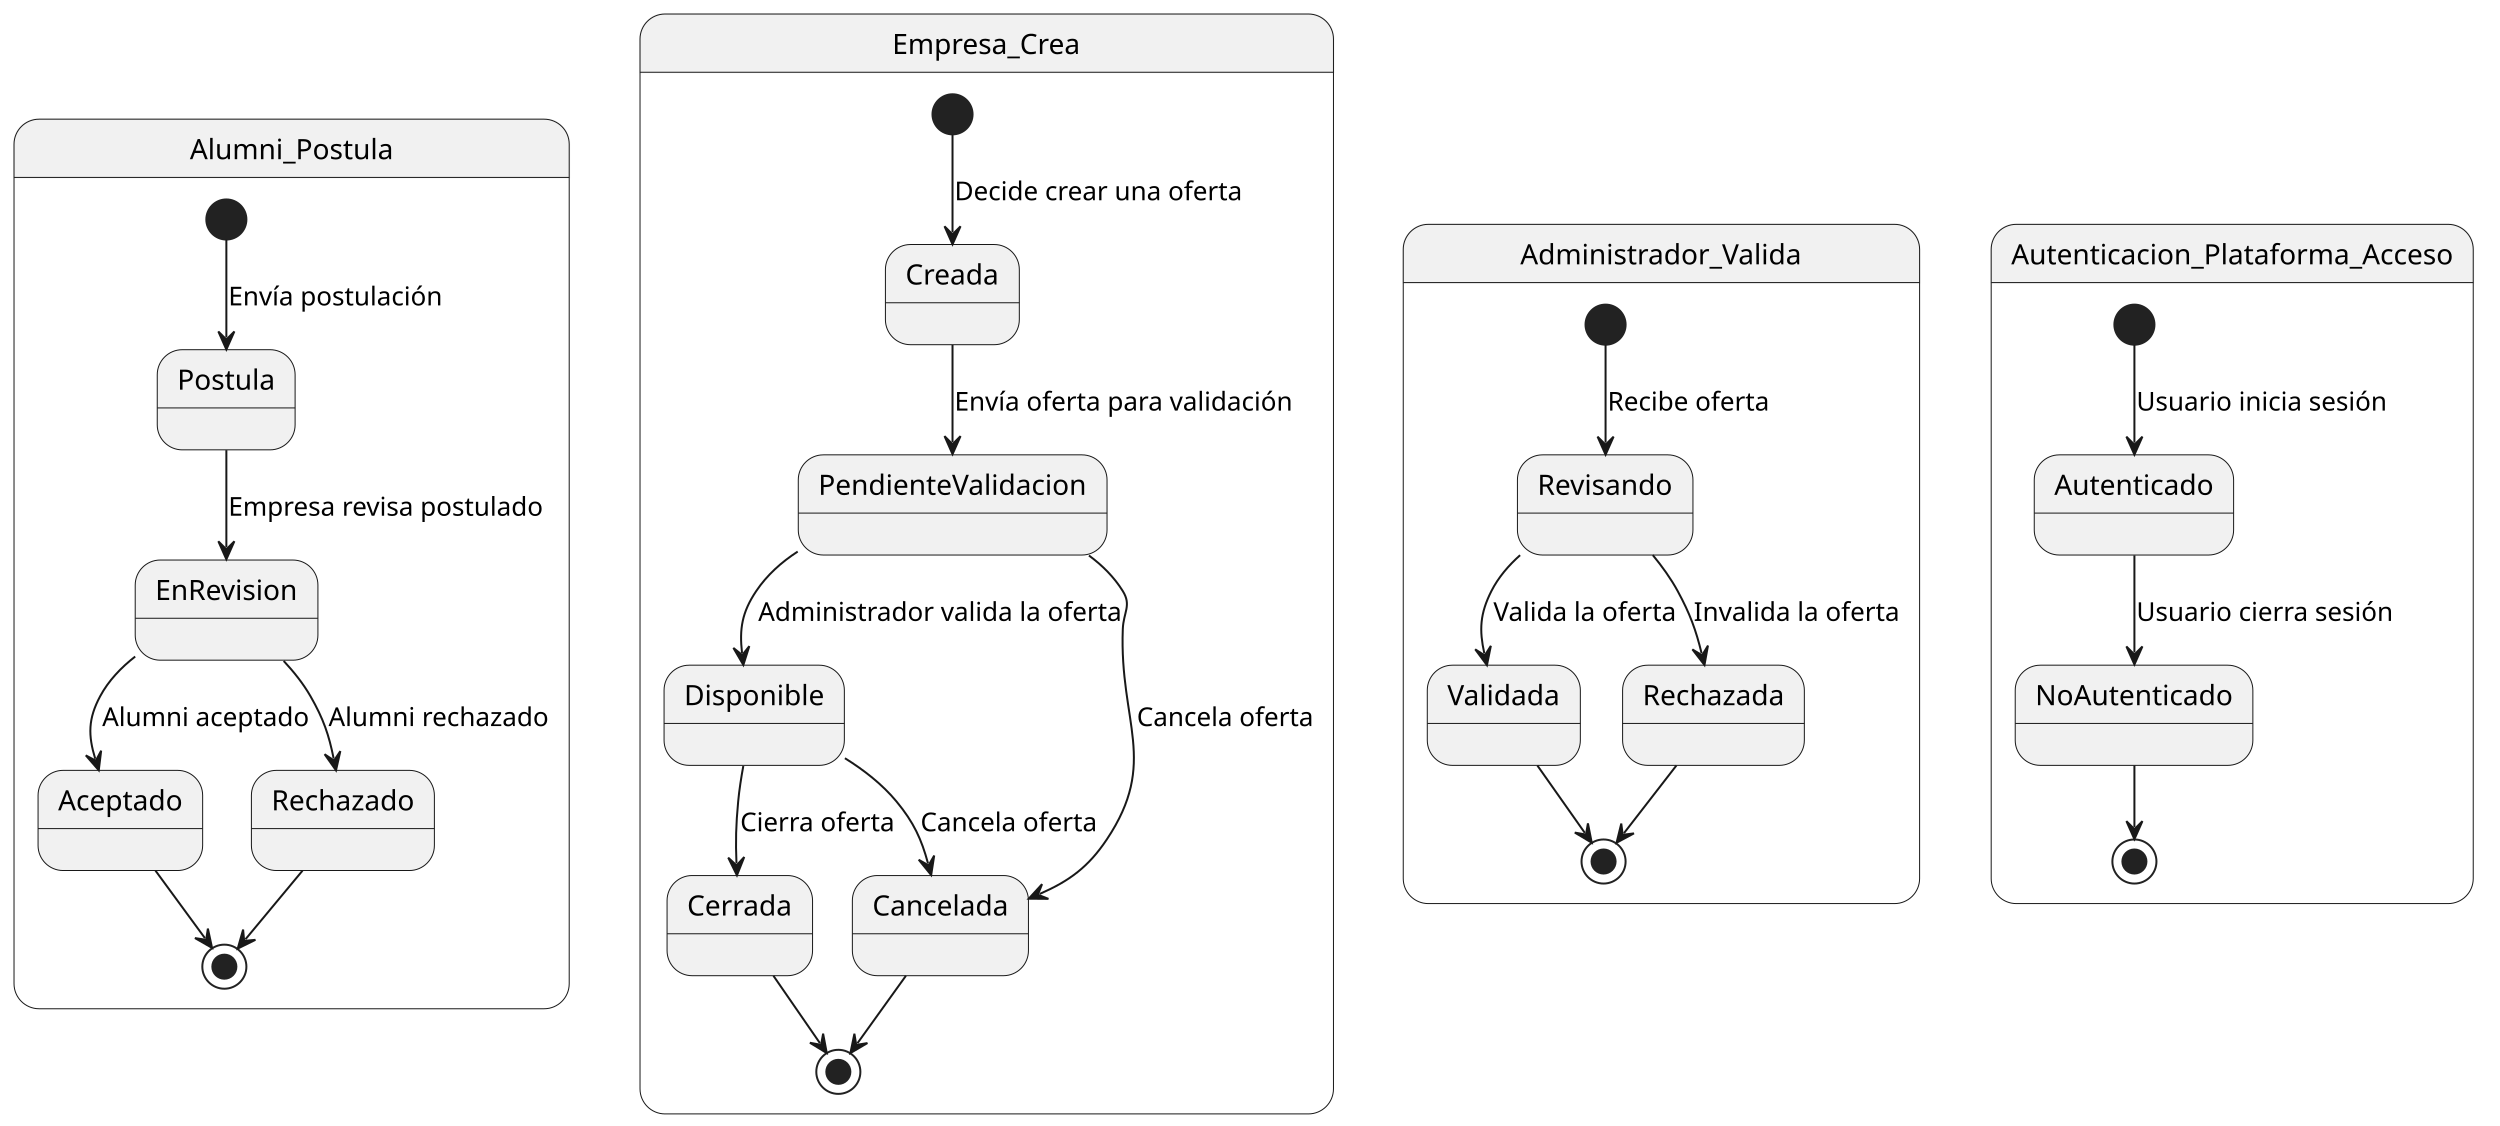
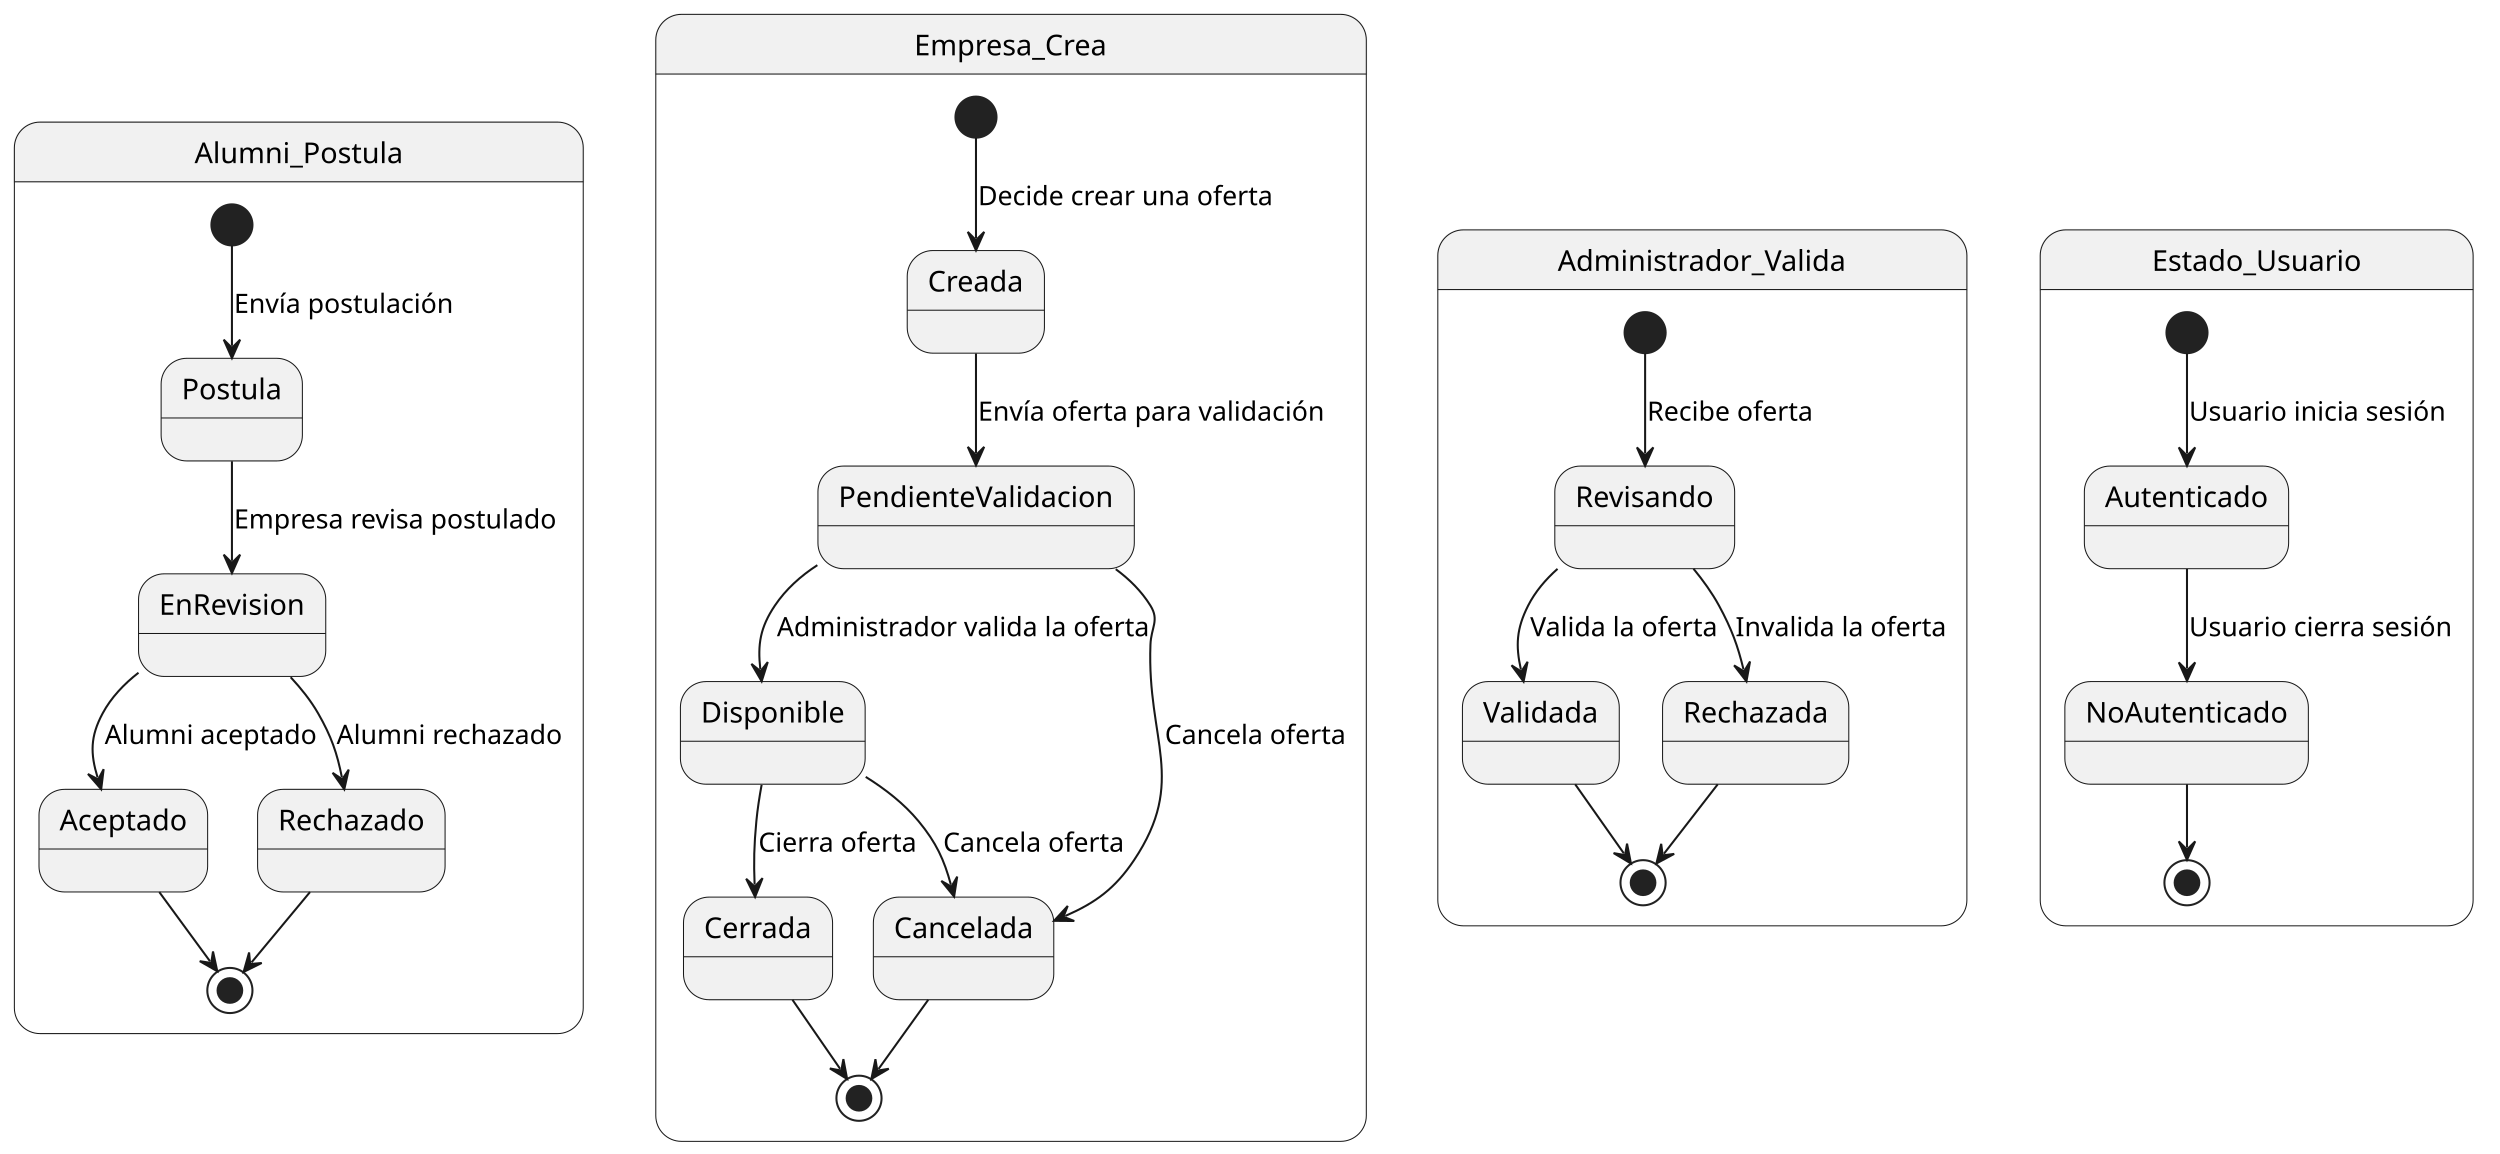
- <svg xmlns="http://www.w3.org/2000/svg" contentStyleType="text/css" height="562px" preserveAspectRatio="none" style="width:1248px;height:562px;background:#FFFFFF;" version="1.1" viewBox="0 0 1248 562" width="1248px" zoomAndPan="magnify">
+ <svg xmlns="http://www.w3.org/2000/svg" contentStyleType="text/css" height="562px" preserveAspectRatio="none" style="width:1218px;height:562px;background:#FFFFFF;" version="1.1" viewBox="0 0 1218 562" width="1218px" zoomAndPan="magnify">
  <defs />
  <g>
    <path d="M19.5,59.5 L271.649,59.5 A12.5,12.5 0 0 1 284.149,72 L284.149,88.568 L7,88.568 L7,72 A12.5,12.5 0 0 1 19.5,59.5 " fill="#F1F1F1" style="stroke:#F1F1F1;stroke-width:1.0;" />
    <rect fill="none" height="444.068" rx="12.5" ry="12.5" style="stroke:#181818;stroke-width:0.5;" width="277.149" x="7" y="59.5" />
    <line style="stroke:#181818;stroke-width:0.5;" x1="7" x2="284.149" y1="88.568" y2="88.568" />
    <text fill="#000000" font-family="sans-serif" font-size="14" lengthAdjust="spacing" textLength="101.598" x="94.776" y="79.466">Alumni_Postula</text>
    <ellipse cx="113" cy="109.568" fill="#222222" rx="10" ry="10" style="stroke:#222222;stroke-width:1.0;" />
    <g id="Alumni_Postula.Postula">
      <rect fill="#F1F1F1" height="50" rx="12.5" ry="12.5" style="stroke:#181818;stroke-width:0.5;" width="68.818" x="78.5" y="174.568" />
      <line style="stroke:#181818;stroke-width:0.5;" x1="78.5" x2="147.318" y1="203.636" y2="203.636" />
      <text fill="#000000" font-family="sans-serif" font-size="14" lengthAdjust="spacing" textLength="48.818" x="88.5" y="194.534">Postula</text>
    </g>
    <g id="Alumni_Postula.EnRevision">
      <rect fill="#F1F1F1" height="50" rx="12.5" ry="12.5" style="stroke:#181818;stroke-width:0.5;" width="91.204" x="67.5" y="279.568" />
      <line style="stroke:#181818;stroke-width:0.5;" x1="67.5" x2="158.704" y1="308.636" y2="308.636" />
      <text fill="#000000" font-family="sans-serif" font-size="14" lengthAdjust="spacing" textLength="71.204" x="77.5" y="299.534">EnRevision</text>
    </g>
    <g id="Alumni_Postula.Aceptado">
      <rect fill="#F1F1F1" height="50" rx="12.5" ry="12.5" style="stroke:#181818;stroke-width:0.5;" width="82.16" x="19" y="384.568" />
      <line style="stroke:#181818;stroke-width:0.5;" x1="19" x2="101.16" y1="413.636" y2="413.636" />
      <text fill="#000000" font-family="sans-serif" font-size="14" lengthAdjust="spacing" textLength="62.16" x="29" y="404.534">Aceptado</text>
    </g>
    <g id="Alumni_Postula.Rechazado">
      <rect fill="#F1F1F1" height="50" rx="12.5" ry="12.5" style="stroke:#181818;stroke-width:0.5;" width="91.344" x="125.5" y="384.568" />
      <line style="stroke:#181818;stroke-width:0.5;" x1="125.5" x2="216.844" y1="413.636" y2="413.636" />
      <text fill="#000000" font-family="sans-serif" font-size="14" lengthAdjust="spacing" textLength="71.344" x="135.5" y="404.534">Rechazado</text>
    </g>
    <ellipse cx="112" cy="482.568" fill="none" rx="11" ry="11" style="stroke:#222222;stroke-width:1.0;" />
    <ellipse cx="112" cy="482.568" fill="#222222" rx="6" ry="6" style="stroke:#222222;stroke-width:1.0;" />
    <g id="link_*start*Alumni_Postula_Postula">
      <path d="M113,119.658 C113,132.478 113,150.338 113,168.478 " fill="none" id="*start*Alumni_Postula-to-Postula" style="stroke:#181818;stroke-width:1.0;" />
      <polygon fill="#181818" points="113,174.478,117,165.478,113,169.478,109,165.478,113,174.478" style="stroke:#181818;stroke-width:1.0;" />
      <text fill="#000000" font-family="sans-serif" font-size="13" lengthAdjust="spacing" textLength="106.847" x="114" y="152.465">Envía postulación</text>
    </g>
    <g id="link_Postula_EnRevision">
      <path d="M113,224.718 C113,241.128 113,256.758 113,273.218 " fill="none" id="Postula-to-EnRevision" style="stroke:#181818;stroke-width:1.0;" />
      <polygon fill="#181818" points="113,279.218,117,270.218,113,274.218,109,270.218,113,279.218" style="stroke:#181818;stroke-width:1.0;" />
      <text fill="#000000" font-family="sans-serif" font-size="13" lengthAdjust="spacing" textLength="157.859" x="114" y="257.465">Empresa revisa postulado</text>
    </g>
    <g id="link_EnRevision_Aceptado">
      <path d="M67.48,327.748 C60.45,333.228 54.16,339.798 50,347.568 C43.97,358.828 43.954,367.061 47.544,378.791 " fill="none" id="EnRevision-to-Aceptado" style="stroke:#181818;stroke-width:1.0;" />
      <polygon fill="#181818" points="49.3,384.528,50.491,374.751,47.837,379.747,42.841,377.093,49.3,384.528" style="stroke:#181818;stroke-width:1.0;" />
      <text fill="#000000" font-family="sans-serif" font-size="13" lengthAdjust="spacing" textLength="103.324" x="51" y="362.465">Alumni aceptado</text>
    </g>
    <g id="link_EnRevision_Rechazado">
      <path d="M141.61,329.948 C146.64,335.328 151.41,341.308 155,347.568 C161.48,358.868 164.23,366.963 166.56,378.683 " fill="none" id="EnRevision-to-Rechazado" style="stroke:#181818;stroke-width:1.0;" />
      <polygon fill="#181818" points="167.73,384.568,169.898,374.961,166.755,379.664,162.052,376.521,167.73,384.568" style="stroke:#181818;stroke-width:1.0;" />
      <text fill="#000000" font-family="sans-serif" font-size="13" lengthAdjust="spacing" textLength="110.149" x="164" y="362.465">Alumni rechazado</text>
    </g>
    <g id="link_Aceptado_*end*Alumni_Postula">
      <path d="M77.6,434.608 C87.39,447.958 95.409,458.895 102.319,468.345 " fill="none" id="Aceptado-to-*end*Alumni_Postula" style="stroke:#181818;stroke-width:1.0;" />
      <polygon fill="#181818" points="105.86,473.188,103.777,463.562,102.909,469.152,97.319,468.284,105.86,473.188" style="stroke:#181818;stroke-width:1.0;" />
    </g>
    <g id="link_Rechazado_*end*Alumni_Postula">
      <path d="M151.03,434.608 C139.79,448.118 130.337,459.515 122.517,468.915 " fill="none" id="Rechazado-to-*end*Alumni_Postula" style="stroke:#181818;stroke-width:1.0;" />
      <polygon fill="#181818" points="118.68,473.528,127.511,469.167,121.878,469.684,121.361,464.051,118.68,473.528" style="stroke:#181818;stroke-width:1.0;" />
    </g>
    <path d="M332,7 L653.166,7 A12.5,12.5 0 0 1 665.666,19.5 L665.666,36.068 L319.5,36.068 L319.5,19.5 A12.5,12.5 0 0 1 332,7 " fill="#F1F1F1" style="stroke:#F1F1F1;stroke-width:1.0;" />
    <rect fill="none" height="549.068" rx="12.5" ry="12.5" style="stroke:#181818;stroke-width:0.5;" width="346.166" x="319.5" y="7" />
    <line style="stroke:#181818;stroke-width:0.5;" x1="319.5" x2="665.666" y1="36.068" y2="36.068" />
    <text fill="#000000" font-family="sans-serif" font-size="14" lengthAdjust="spacing" textLength="94.318" x="445.424" y="26.966">Empresa_Crea</text>
    <ellipse cx="475.5" cy="57.068" fill="#222222" rx="10" ry="10" style="stroke:#222222;stroke-width:1.0;" />
    <g id="Empresa_Crea.Creada">
      <rect fill="#F1F1F1" height="50" rx="12.5" ry="12.5" style="stroke:#181818;stroke-width:0.5;" width="66.844" x="442" y="122.068" />
      <line style="stroke:#181818;stroke-width:0.5;" x1="442" x2="508.844" y1="151.136" y2="151.136" />
      <text fill="#000000" font-family="sans-serif" font-size="14" lengthAdjust="spacing" textLength="46.844" x="452" y="142.034">Creada</text>
    </g>
    <g id="Empresa_Crea.PendienteValidacion">
      <rect fill="#F1F1F1" height="50" rx="12.5" ry="12.5" style="stroke:#181818;stroke-width:0.5;" width="154.133" x="398.5" y="227.068" />
      <line style="stroke:#181818;stroke-width:0.5;" x1="398.5" x2="552.634" y1="256.136" y2="256.136" />
      <text fill="#000000" font-family="sans-serif" font-size="14" lengthAdjust="spacing" textLength="134.133" x="408.5" y="247.034">PendienteValidacion</text>
    </g>
    <g id="Empresa_Crea.Disponible">
      <rect fill="#F1F1F1" height="50" rx="12.5" ry="12.5" style="stroke:#181818;stroke-width:0.5;" width="90" x="331.5" y="332.068" />
      <line style="stroke:#181818;stroke-width:0.5;" x1="331.5" x2="421.5" y1="361.136" y2="361.136" />
      <text fill="#000000" font-family="sans-serif" font-size="14" lengthAdjust="spacing" textLength="70" x="341.5" y="352.034">Disponible</text>
    </g>
    <g id="Empresa_Crea.Cancelada">
      <rect fill="#F1F1F1" height="50" rx="12.5" ry="12.5" style="stroke:#181818;stroke-width:0.5;" width="87.9" x="425.5" y="437.068" />
      <line style="stroke:#181818;stroke-width:0.5;" x1="425.5" x2="513.4" y1="466.136" y2="466.136" />
      <text fill="#000000" font-family="sans-serif" font-size="14" lengthAdjust="spacing" textLength="67.9" x="435.5" y="457.034">Cancelada</text>
    </g>
    <g id="Empresa_Crea.Cerrada">
      <rect fill="#F1F1F1" height="50" rx="12.5" ry="12.5" style="stroke:#181818;stroke-width:0.5;" width="72.626" x="333" y="437.068" />
      <line style="stroke:#181818;stroke-width:0.5;" x1="333" x2="405.626" y1="466.136" y2="466.136" />
      <text fill="#000000" font-family="sans-serif" font-size="14" lengthAdjust="spacing" textLength="52.626" x="343" y="457.034">Cerrada</text>
    </g>
    <ellipse cx="418.5" cy="535.068" fill="none" rx="11" ry="11" style="stroke:#222222;stroke-width:1.0;" />
    <ellipse cx="418.5" cy="535.068" fill="#222222" rx="6" ry="6" style="stroke:#222222;stroke-width:1.0;" />
    <g id="link_*start*Empresa_Crea_Creada">
      <path d="M475.5,67.158 C475.5,79.978 475.5,97.838 475.5,115.978 " fill="none" id="*start*Empresa_Crea-to-Creada" style="stroke:#181818;stroke-width:1.0;" />
      <polygon fill="#181818" points="475.5,121.978,479.5,112.978,475.5,116.978,471.5,112.978,475.5,121.978" style="stroke:#181818;stroke-width:1.0;" />
      <text fill="#000000" font-family="sans-serif" font-size="13" lengthAdjust="spacing" textLength="143.871" x="476.5" y="99.965">Decide crear una oferta</text>
    </g>
    <g id="link_Creada_PendienteValidacion">
      <path d="M475.5,172.218 C475.5,188.628 475.5,204.258 475.5,220.718 " fill="none" id="Creada-to-PendienteValidacion" style="stroke:#181818;stroke-width:1.0;" />
      <polygon fill="#181818" points="475.5,226.718,479.5,217.718,475.5,221.718,471.5,217.718,475.5,226.718" style="stroke:#181818;stroke-width:1.0;" />
      <text fill="#000000" font-family="sans-serif" font-size="13" lengthAdjust="spacing" textLength="169.013" x="476.5" y="204.965">Envía oferta para validación</text>
    </g>
    <g id="link_PendienteValidacion_Disponible">
      <path d="M398.21,275.348 C390.09,280.598 382.86,287.078 377.5,295.068 C370.36,305.708 369.076,313.955 370.416,325.985 " fill="none" id="PendienteValidacion-to-Disponible" style="stroke:#181818;stroke-width:1.0;" />
      <polygon fill="#181818" points="371.08,331.948,374.059,322.56,370.526,326.979,366.108,323.446,371.08,331.948" style="stroke:#181818;stroke-width:1.0;" />
      <text fill="#000000" font-family="sans-serif" font-size="13" lengthAdjust="spacing" textLength="181.714" x="378.5" y="309.965">Administrador valida la oferta</text>
    </g>
    <g id="link_PendienteValidacion_Cancelada">
      <path d="M543.6,277.308 C550.27,282.218 556.16,288.078 560.5,295.068 C564.96,302.238 560.82,305.628 560.5,314.068 C558.72,360.838 578.51,380.158 552.5,419.068 C543.35,432.768 533.813,439.817 519.033,446.238 " fill="none" id="PendienteValidacion-to-Cancelada" style="stroke:#181818;stroke-width:1.0;" />
      <polygon fill="#181818" points="513.53,448.628,523.379,448.711,518.116,446.636,520.191,441.373,513.53,448.628" style="stroke:#181818;stroke-width:1.0;" />
      <text fill="#000000" font-family="sans-serif" font-size="13" lengthAdjust="spacing" textLength="88.166" x="567.5" y="362.465">Cancela oferta</text>
    </g>
    <g id="link_Disponible_Cerrada">
      <path d="M371.06,382.388 C370,388.158 369.04,394.308 368.5,400.068 C367.36,412.198 367.205,419.743 367.645,430.983 " fill="none" id="Disponible-to-Cerrada" style="stroke:#181818;stroke-width:1.0;" />
      <polygon fill="#181818" points="367.88,436.978,371.525,427.828,367.684,431.982,363.531,428.141,367.88,436.978" style="stroke:#181818;stroke-width:1.0;" />
      <text fill="#000000" font-family="sans-serif" font-size="13" lengthAdjust="spacing" textLength="77.337" x="369.5" y="414.965">Cierra oferta</text>
    </g>
    <g id="link_Disponible_Cancelada">
      <path d="M421.78,378.498 C431.24,384.388 440.47,391.568 447.5,400.068 C456.19,410.558 460.014,418.976 463.274,431.036 " fill="none" id="Disponible-to-Cancelada" style="stroke:#181818;stroke-width:1.0;" />
      <polygon fill="#181818" points="464.84,436.828,466.353,427.096,463.535,432.001,458.63,429.183,464.84,436.828" style="stroke:#181818;stroke-width:1.0;" />
      <text fill="#000000" font-family="sans-serif" font-size="13" lengthAdjust="spacing" textLength="88.166" x="459.5" y="414.965">Cancela oferta</text>
    </g>
    <g id="link_Cerrada_*end*Empresa_Crea">
      <path d="M386.09,487.108 C395.31,500.458 402.793,511.299 409.313,520.749 " fill="none" id="Cerrada-to-*end*Empresa_Crea" style="stroke:#181818;stroke-width:1.0;" />
      <polygon fill="#181818" points="412.72,525.688,410.901,516.008,409.88,521.572,404.317,520.552,412.72,525.688" style="stroke:#181818;stroke-width:1.0;" />
    </g>
    <g id="link_Cancelada_*end*Empresa_Crea">
      <path d="M452.23,487.108 C442.64,500.458 434.798,511.363 428.018,520.813 " fill="none" id="Cancelada-to-*end*Empresa_Crea" style="stroke:#181818;stroke-width:1.0;" />
      <polygon fill="#181818" points="424.52,525.688,433.017,520.707,427.435,521.625,426.517,516.043,424.52,525.688" style="stroke:#181818;stroke-width:1.0;" />
    </g>
    <path d="M713,112 L945.765,112 A12.5,12.5 0 0 1 958.265,124.5 L958.265,141.068 L700.5,141.068 L700.5,124.5 A12.5,12.5 0 0 1 713,112 " fill="#F1F1F1" style="stroke:#F1F1F1;stroke-width:1.0;" />
    <rect fill="none" height="339.068" rx="12.5" ry="12.5" style="stroke:#181818;stroke-width:0.5;" width="257.765" x="700.5" y="112" />
    <line style="stroke:#181818;stroke-width:0.5;" x1="700.5" x2="958.265" y1="141.068" y2="141.068" />
    <text fill="#000000" font-family="sans-serif" font-size="14" lengthAdjust="spacing" textLength="140.938" x="758.914" y="131.966">Administrador_Valida</text>
    <ellipse cx="801.5" cy="162.068" fill="#222222" rx="10" ry="10" style="stroke:#222222;stroke-width:1.0;" />
    <g id="Administrador_Valida.Revisando">
      <rect fill="#F1F1F1" height="50" rx="12.5" ry="12.5" style="stroke:#181818;stroke-width:0.5;" width="87.62" x="757.5" y="227.068" />
      <line style="stroke:#181818;stroke-width:0.5;" x1="757.5" x2="845.12" y1="256.136" y2="256.136" />
      <text fill="#000000" font-family="sans-serif" font-size="14" lengthAdjust="spacing" textLength="67.62" x="767.5" y="247.034">Revisando</text>
    </g>
    <g id="Administrador_Valida.Validada">
      <rect fill="#F1F1F1" height="50" rx="12.5" ry="12.5" style="stroke:#181818;stroke-width:0.5;" width="76.406" x="712.5" y="332.068" />
      <line style="stroke:#181818;stroke-width:0.5;" x1="712.5" x2="788.906" y1="361.136" y2="361.136" />
      <text fill="#000000" font-family="sans-serif" font-size="14" lengthAdjust="spacing" textLength="56.406" x="722.5" y="352.034">Validada</text>
    </g>
    <g id="Administrador_Valida.Rechazada">
      <rect fill="#F1F1F1" height="50" rx="12.5" ry="12.5" style="stroke:#181818;stroke-width:0.5;" width="90.728" x="810" y="332.068" />
      <line style="stroke:#181818;stroke-width:0.5;" x1="810" x2="900.728" y1="361.136" y2="361.136" />
      <text fill="#000000" font-family="sans-serif" font-size="14" lengthAdjust="spacing" textLength="70.728" x="820" y="352.034">Rechazada</text>
    </g>
    <ellipse cx="800.5" cy="430.068" fill="none" rx="11" ry="11" style="stroke:#222222;stroke-width:1.0;" />
    <ellipse cx="800.5" cy="430.068" fill="#222222" rx="6" ry="6" style="stroke:#222222;stroke-width:1.0;" />
    <g id="link_*start*Administrador_Valida_Revisando">
      <path d="M801.5,172.158 C801.5,184.978 801.5,202.838 801.5,220.978 " fill="none" id="*start*Administrador_Valida-to-Revisando" style="stroke:#181818;stroke-width:1.0;" />
      <polygon fill="#181818" points="801.5,226.978,805.5,217.978,801.5,221.978,797.5,217.978,801.5,226.978" style="stroke:#181818;stroke-width:1.0;" />
      <text fill="#000000" font-family="sans-serif" font-size="13" lengthAdjust="spacing" textLength="80.743" x="802.5" y="204.965">Recibe oferta</text>
    </g>
    <g id="link_Revisando_Validada">
      <path d="M758.83,277.148 C753.05,282.298 747.94,288.268 744.5,295.068 C738.79,306.368 738.38,314.49 740.981,326.21 " fill="none" id="Revisando-to-Validada" style="stroke:#181818;stroke-width:1.0;" />
      <polygon fill="#181818" points="742.28,332.068,744.236,322.415,741.197,327.187,736.426,324.148,742.28,332.068" style="stroke:#181818;stroke-width:1.0;" />
      <text fill="#000000" font-family="sans-serif" font-size="13" lengthAdjust="spacing" textLength="91.52" x="745.5" y="309.965">Valida la oferta</text>
    </g>
    <g id="link_Revisando_Rechazada">
      <path d="M825.07,277.098 C829.67,282.678 834.11,288.828 837.5,295.068 C843.72,306.518 846.604,314.54 849.444,326.15 " fill="none" id="Revisando-to-Rechazada" style="stroke:#181818;stroke-width:1.0;" />
      <polygon fill="#181818" points="850.87,331.978,852.617,322.285,849.682,327.121,844.846,324.186,850.87,331.978" style="stroke:#181818;stroke-width:1.0;" />
      <text fill="#000000" font-family="sans-serif" font-size="13" lengthAdjust="spacing" textLength="102.765" x="845.5" y="309.965">Invalida la oferta</text>
    </g>
    <g id="link_Validada_*end*Administrador_Valida">
      <path d="M767.43,382.108 C776.83,395.458 784.497,406.331 791.147,415.781 " fill="none" id="Validada-to-*end*Administrador_Valida" style="stroke:#181818;stroke-width:1.0;" />
      <polygon fill="#181818" points="794.6,420.688,792.692,411.026,791.722,416.599,786.149,415.63,794.6,420.688" style="stroke:#181818;stroke-width:1.0;" />
    </g>
    <g id="link_Rechazada_*end*Administrador_Valida">
      <path d="M836.88,382.108 C826.53,395.458 817.984,406.495 810.664,415.945 " fill="none" id="Rechazada-to-*end*Administrador_Valida" style="stroke:#181818;stroke-width:1.0;" />
      <polygon fill="#181818" points="806.99,420.688,815.664,416.022,810.052,416.735,809.339,411.123,806.99,420.688" style="stroke:#181818;stroke-width:1.0;" />
    </g>
-     <path d="M1006.5,112 L1222.139,112 A12.5,12.5 0 0 1 1234.639,124.5 L1234.639,141.068 L994,141.068 L994,124.5 A12.5,12.5 0 0 1 1006.5,112 " fill="#F1F1F1" style="stroke:#F1F1F1;stroke-width:1.0;" />
-     <rect fill="none" height="339.068" rx="12.5" ry="12.5" style="stroke:#181818;stroke-width:0.5;" width="240.639" x="994" y="112" />
-     <line style="stroke:#181818;stroke-width:0.5;" x1="994" x2="1234.639" y1="141.068" y2="141.068" />
-     <text fill="#000000" font-family="sans-serif" font-size="14" lengthAdjust="spacing" textLength="220.639" x="1004" y="131.966">Autenticacion_Plataforma_Acceso</text>
+     <path d="M1006.5,112 L1192.401,112 A12.5,12.5 0 0 1 1204.901,124.5 L1204.901,141.068 L994,141.068 L994,124.5 A12.5,12.5 0 0 1 1006.5,112 " fill="#F1F1F1" style="stroke:#F1F1F1;stroke-width:1.0;" />
+     <rect fill="none" height="339.068" rx="12.5" ry="12.5" style="stroke:#181818;stroke-width:0.5;" width="210.901" x="994" y="112" />
+     <line style="stroke:#181818;stroke-width:0.5;" x1="994" x2="1204.901" y1="141.068" y2="141.068" />
+     <text fill="#000000" font-family="sans-serif" font-size="14" lengthAdjust="spacing" textLength="102.004" x="1048.449" y="131.966">Estado_Usuario</text>
    <ellipse cx="1065.5" cy="162.068" fill="#222222" rx="10" ry="10" style="stroke:#222222;stroke-width:1.0;" />
-     <g id="Autenticacion_Plataforma_Acceso.Autenticado">
+     <g id="Estado_Usuario.Autenticado">
      <rect fill="#F1F1F1" height="50" rx="12.5" ry="12.5" style="stroke:#181818;stroke-width:0.5;" width="99.52" x="1015.5" y="227.068" />
      <line style="stroke:#181818;stroke-width:0.5;" x1="1015.5" x2="1115.02" y1="256.136" y2="256.136" />
      <text fill="#000000" font-family="sans-serif" font-size="14" lengthAdjust="spacing" textLength="79.52" x="1025.5" y="247.034">Autenticado</text>
    </g>
-     <g id="Autenticacion_Plataforma_Acceso.NoAutenticado">
+     <g id="Estado_Usuario.NoAutenticado">
      <rect fill="#F1F1F1" height="50" rx="12.5" ry="12.5" style="stroke:#181818;stroke-width:0.5;" width="118.63" x="1006" y="332.068" />
      <line style="stroke:#181818;stroke-width:0.5;" x1="1006" x2="1124.63" y1="361.136" y2="361.136" />
      <text fill="#000000" font-family="sans-serif" font-size="14" lengthAdjust="spacing" textLength="98.63" x="1016" y="352.034">NoAutenticado</text>
    </g>
    <ellipse cx="1065.5" cy="430.068" fill="none" rx="11" ry="11" style="stroke:#222222;stroke-width:1.0;" />
    <ellipse cx="1065.5" cy="430.068" fill="#222222" rx="6" ry="6" style="stroke:#222222;stroke-width:1.0;" />
-     <g id="link_*start*Autenticacion_Plataforma_Acceso_Autenticado">
-       <path d="M1065.5,172.158 C1065.5,184.978 1065.5,202.838 1065.5,220.978 " fill="none" id="*start*Autenticacion_Plataforma_Acceso-to-Autenticado" style="stroke:#181818;stroke-width:1.0;" />
+     <g id="link_*start*Estado_Usuario_Autenticado">
+       <path d="M1065.5,172.158 C1065.5,184.978 1065.5,202.838 1065.5,220.978 " fill="none" id="*start*Estado_Usuario-to-Autenticado" style="stroke:#181818;stroke-width:1.0;" />
      <polygon fill="#181818" points="1065.5,226.978,1069.5,217.978,1065.5,221.978,1061.5,217.978,1065.5,226.978" style="stroke:#181818;stroke-width:1.0;" />
      <text fill="#000000" font-family="sans-serif" font-size="13" lengthAdjust="spacing" textLength="125.073" x="1066.5" y="204.965">Usuario inicia sesión</text>
    </g>
    <g id="link_Autenticado_NoAutenticado">
      <path d="M1065.5,277.218 C1065.5,293.628 1065.5,309.258 1065.5,325.718 " fill="none" id="Autenticado-to-NoAutenticado" style="stroke:#181818;stroke-width:1.0;" />
      <polygon fill="#181818" points="1065.5,331.718,1069.5,322.718,1065.5,326.718,1061.5,322.718,1065.5,331.718" style="stroke:#181818;stroke-width:1.0;" />
      <text fill="#000000" font-family="sans-serif" font-size="13" lengthAdjust="spacing" textLength="128.401" x="1066.5" y="309.965">Usuario cierra sesión</text>
    </g>
-     <g id="link_NoAutenticado_*end*Autenticacion_Plataforma_Acceso">
-       <path d="M1065.5,382.108 C1065.5,394.658 1065.5,403.348 1065.5,412.918 " fill="none" id="NoAutenticado-to-*end*Autenticacion_Plataforma_Acceso" style="stroke:#181818;stroke-width:1.0;" />
+     <g id="link_NoAutenticado_*end*Estado_Usuario">
+       <path d="M1065.5,382.108 C1065.5,394.658 1065.5,403.348 1065.5,412.918 " fill="none" id="NoAutenticado-to-*end*Estado_Usuario" style="stroke:#181818;stroke-width:1.0;" />
      <polygon fill="#181818" points="1065.5,418.918,1069.5,409.918,1065.5,413.918,1061.5,409.918,1065.5,418.918" style="stroke:#181818;stroke-width:1.0;" />
    </g>
  </g>
</svg>
